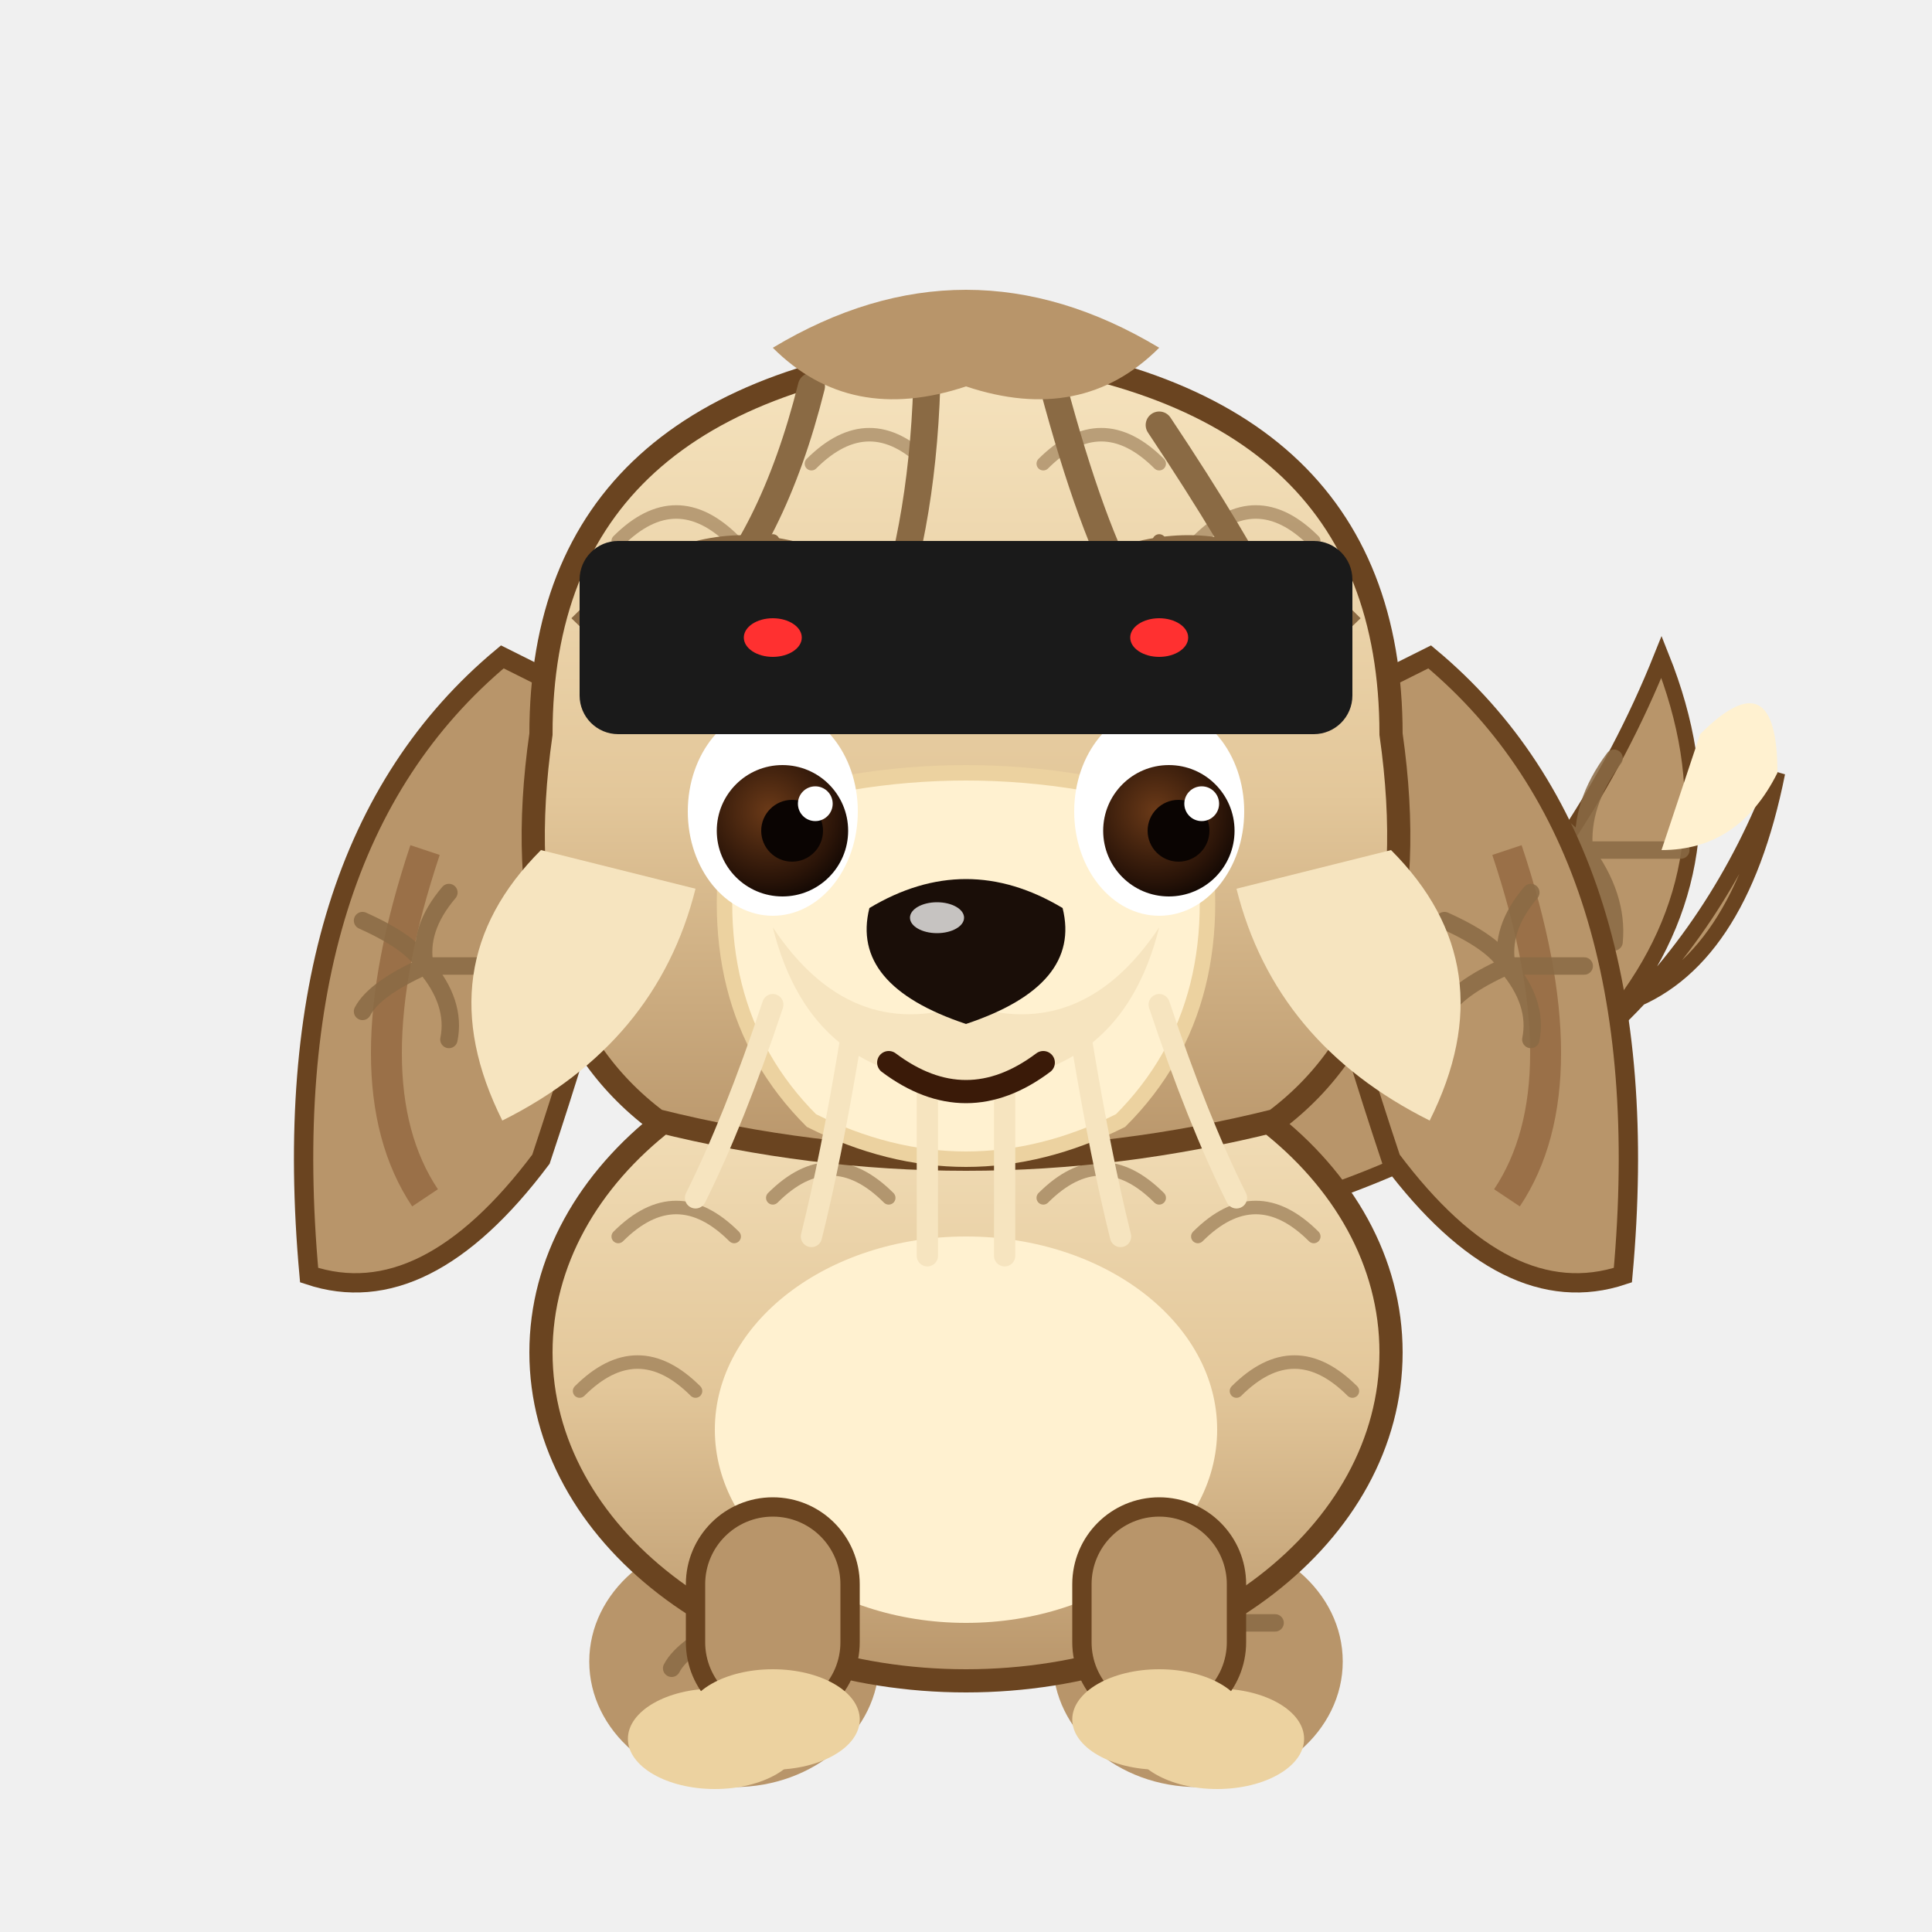
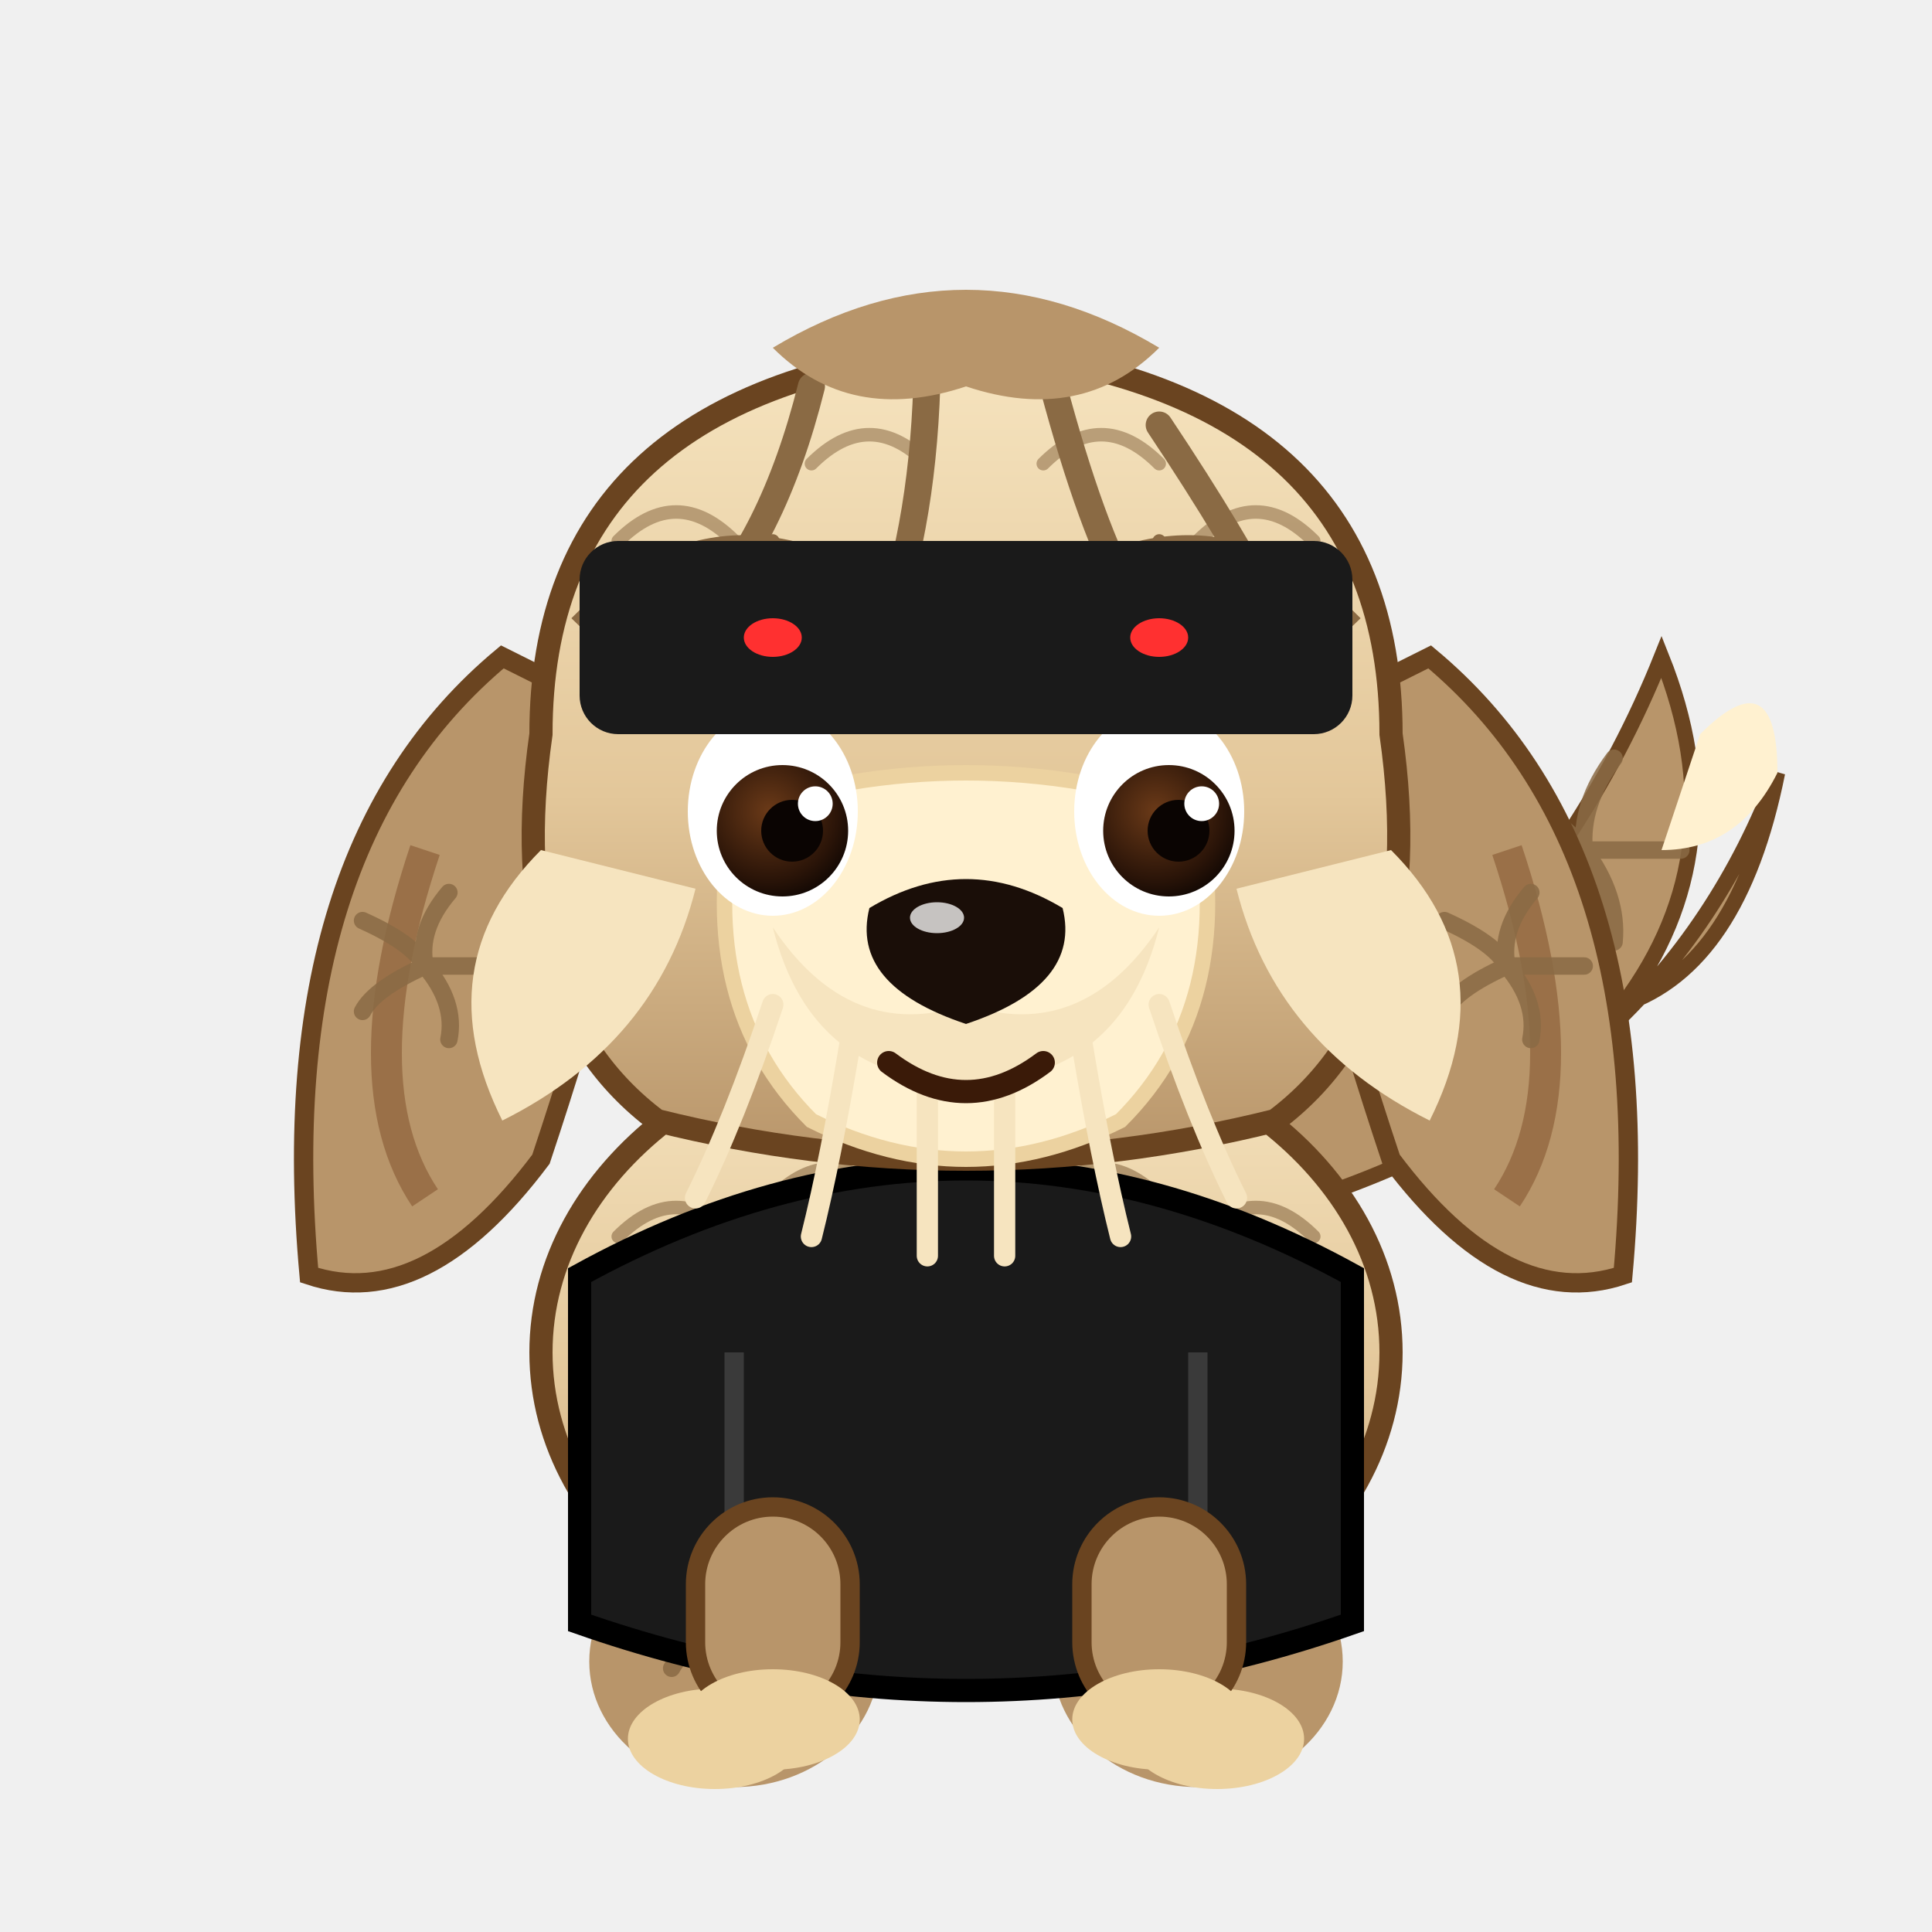
<svg viewBox="0 0 100 100" width="300" height="300" class=" bob" style="overflow:visible">
  <defs>
    <radialGradient id="eye-ninja" cx="40%" cy="35%" r="75%">
      <stop offset="0%" stop-color="#6b3a18" />
      <stop offset="70%" stop-color="#2a1408" />
      <stop offset="100%" stop-color="#0a0402" />
    </radialGradient>
    <linearGradient id="cape-ninja" x1="0" y1="0" x2="0" y2="1">
      <stop offset="0%" stop-color="#1a1024" />
      <stop offset="100%" stop-color="#3a1830" />
    </linearGradient>
    <linearGradient id="fur-ninja" x1="0" y1="0" x2="0" y2="1">
      <stop offset="0%" stop-color="#f6e4bf" />
      <stop offset="55%" stop-color="#e3c79a" />
      <stop offset="100%" stop-color="#b8956a" />
    </linearGradient>
  </defs>
  <g>
    <g transform="">
      <g class="wag" style="transform-origin:72px 64px">
        <g>
          <path d="M68 62 Q86 56 92 40 Q90 50 84 52 Q90 44 86 34 Q82 44 74 52 Q78 46 72 44 Q72 54 66 58 Z" fill="#b8956a" stroke="#6a4420" stroke-width="0.8" />
          <g stroke="#8a6a44" stroke-width="0.9" fill="none" stroke-linecap="round" opacity="0.85">
            <path d="M82 44 Q83.5 44 87 44" />
            <path d="M82 44 Q83.773 46.378 83.545 48.755" />
            <path d="M82 44 Q78.977 45.469 77.955 46.939" />
            <path d="M82 44 Q80.977 42.531 77.955 41.061" />
            <path d="M82 44 Q81.773 41.622 83.545 39.245" />
          </g>
          <path d="M88 38 Q92 34 92 40 Q90 44 86 44 Z" fill="#fff1d0" />
        </g>
      </g>
      <g>
        <ellipse cx="38" cy="86" rx="7.5" ry="6.5" fill="#b8956a" />
        <ellipse cx="62" cy="86" rx="7.5" ry="6.5" fill="#b8956a" />
        <g stroke="#8a6a44" stroke-width="0.9" fill="none" stroke-linecap="round" opacity="0.85">
          <path d="M38 84 Q39 84 42 84" />
          <path d="M38 84 Q39.618 85.902 39.236 87.804" />
          <path d="M38 84 Q35.382 85.176 34.764 86.351" />
          <path d="M38 84 Q37.382 82.824 34.764 81.649" />
          <path d="M38 84 Q37.618 82.098 39.236 80.196" />
        </g>
        <g stroke="#8a6a44" stroke-width="0.9" fill="none" stroke-linecap="round" opacity="0.85">
          <path d="M62 84 Q63 84 66 84" />
          <path d="M62 84 Q63.618 85.902 63.236 87.804" />
          <path d="M62 84 Q59.382 85.176 58.764 86.351" />
          <path d="M62 84 Q61.382 82.824 58.764 81.649" />
          <path d="M62 84 Q61.618 82.098 63.236 80.196" />
        </g>
        <ellipse cx="37" cy="90" rx="4.5" ry="2.6" fill="#ecd2a0" />
        <ellipse cx="63" cy="90" rx="4.5" ry="2.6" fill="#ecd2a0" />
      </g>
      <g>
        <ellipse cx="50" cy="70" rx="22" ry="17" fill="url(#fur-ninja)" stroke="#6a4420" stroke-width="1.2" />
        <ellipse cx="50" cy="74" rx="13" ry="10" fill="#fff1d0" />
        <g stroke="#8a6a44" stroke-width="0.7" fill="none" opacity="0.6" stroke-linecap="round">
          <path d="M32 64 q3 -3 6 0" />
          <path d="M40 62 q3 -3 6 0" />
          <path d="M54 62 q3 -3 6 0" />
          <path d="M62 64 q3 -3 6 0" />
          <path d="M30 72 q3 -3 6 0" />
          <path d="M64 72 q3 -3 6 0" />
        </g>
+       </g>
+       <g>
+         <path d="M30 66 Q50 55 70 66 L70 84 Q50 91 30 84 Z" fill="#1a1a1a" stroke="#000" stroke-width="1.2" />
+         <path d="M38 70 L38 84 M62 70 L62 84" stroke="#3a3a3a" stroke-width="1" />
      </g>
      <g>
        <rect x="36" y="78" width="8" height="11" rx="4" fill="#b8956a" stroke="#6a4420" stroke-width="1" />
        <rect x="56" y="78" width="8" height="11" rx="4" fill="#b8956a" stroke="#6a4420" stroke-width="1" />
        <ellipse cx="40" cy="89" rx="4.5" ry="2.6" fill="#ecd2a0" />
        <ellipse cx="60" cy="89" rx="4.5" ry="2.6" fill="#ecd2a0" />
      </g>
      <g>
        <path d="M26 34 Q14 44 16 66 Q22 68 28 60 Q32 48 34 38 Z" fill="#b8956a" stroke="#6a4420" stroke-width="1" />
        <path d="M74 34 Q86 44 84 66 Q78 68 72 60 Q68 48 66 38 Z" fill="#b8956a" stroke="#6a4420" stroke-width="1" />
        <path d="M22 44 Q18 56 22 62" fill="none" stroke="#9a7048" stroke-width="1.6" />
        <path d="M78 44 Q82 56 78 62" fill="none" stroke="#9a7048" stroke-width="1.6" />
        <g stroke="#8a6a44" stroke-width="0.9" fill="none" stroke-linecap="round" opacity="0.85">
          <path d="M22 50 Q23 50 26 50" />
          <path d="M22 50 Q23.618 51.902 23.236 53.804" />
          <path d="M22 50 Q19.382 51.176 18.764 52.351" />
          <path d="M22 50 Q21.382 48.824 18.764 47.649" />
          <path d="M22 50 Q21.618 48.098 23.236 46.196" />
        </g>
        <g stroke="#8a6a44" stroke-width="0.9" fill="none" stroke-linecap="round" opacity="0.85">
          <path d="M78 50 Q79 50 82 50" />
          <path d="M78 50 Q79.618 51.902 79.236 53.804" />
          <path d="M78 50 Q75.382 51.176 74.764 52.351" />
          <path d="M78 50 Q77.382 48.824 74.764 47.649" />
          <path d="M78 50 Q77.618 48.098 79.236 46.196" />
        </g>
        <path d="M28 38 Q28 20 50 18 Q72 20 72 38 Q74 52 66 58 Q50 62 34 58 Q26 52 28 38 Z" fill="url(#fur-ninja)" stroke="#6a4420" stroke-width="1.2" />
        <g stroke="#8a6a44" stroke-width="0.7" fill="none" opacity="0.55" stroke-linecap="round">
          <path d="M32 28 q3 -3 6 0" />
          <path d="M42 24 q3 -3 6 0" />
          <path d="M54 24 q3 -3 6 0" />
          <path d="M62 28 q3 -3 6 0" />
        </g>
        <path d="M28 44 Q22 50 26 58 Q34 54 36 46 Z" fill="#f6e4bf" />
        <path d="M72 44 Q78 50 74 58 Q66 54 64 46 Z" fill="#f6e4bf" />
        <g>
          <g stroke="#8a6a44" stroke-width="1.4" fill="none" stroke-linecap="round">
            <path d="M42 20 q-2 8 -6 12" />
            <path d="M48 18 q0 8 -2 14" />
            <path d="M54 18 q2 8 4 12" />
            <path d="M60 22 q4 6 6 10" />
          </g>
          <path d="M40 18 Q50 12 60 18 Q56 22 50 20 Q44 22 40 18 Z" fill="#b8956a" />
        </g>
        <g>
          <path d="M30 32 Q38 24 48 32 Q42 30 36 34 Q32 34 30 32 Z" fill="#f6e4bf" stroke="#8a6a44" stroke-width="0.6" />
          <path d="M70 32 Q62 24 52 32 Q58 30 64 34 Q68 34 70 32 Z" fill="#f6e4bf" stroke="#8a6a44" stroke-width="0.6" />
          <g stroke="#8a6a44" stroke-width="0.7" fill="none" stroke-linecap="round">
            <path d="M34 30 l-2 4" />
            <path d="M40 28 l-1 4" />
            <path d="M46 30 l0 4" />
            <path d="M66 30 l2 4" />
            <path d="M60 28 l1 4" />
            <path d="M54 30 l0 4" />
          </g>
        </g>
        <path d="M38 42 Q50 38 62 42 Q64 52 58 58 Q50 62 42 58 Q36 52 38 42 Z" fill="#fff1d0" stroke="#ecd2a0" stroke-width="0.8" />
        <g>
          <g stroke="#f6e4bf" stroke-width="1.1" fill="none" stroke-linecap="round">
            <path d="M40 52 q-2 6 -4 10" />
            <path d="M44 54 q-1 6 -2 10" />
            <path d="M48 55 q0 6 0 10" />
            <path d="M52 55 q0 6 0 10" />
            <path d="M56 54 q1 6 2 10" />
            <path d="M60 52 q2 6 4 10" />
          </g>
          <path d="M40 48 Q44 54 50 52 Q56 54 60 48 Q58 56 50 56 Q42 56 40 48 Z" fill="#f6e4bf" />
        </g>
        <g class="blink" style="transform-origin:50px 42px">
          <ellipse cx="40" cy="42" rx="4.4" ry="5.4" fill="#fff" />
          <ellipse cx="60" cy="42" rx="4.4" ry="5.4" fill="#fff" />
          <circle cx="40.5" cy="43" r="3.4" fill="url(#eye-ninja)" />
          <circle cx="60.5" cy="43" r="3.4" fill="url(#eye-ninja)" />
          <circle cx="41" cy="43" r="1.6" fill="#0a0402" />
          <circle cx="61" cy="43" r="1.6" fill="#0a0402" />
          <circle cx="42.2" cy="41.6" r="0.9" fill="#fff" />
          <circle cx="62.2" cy="41.6" r="0.9" fill="#fff" />
        </g>
        <g>
          <path d="M45 47 Q50 44 55 47 Q56 51 50 53 Q44 51 45 47 Z" fill="#1a0e08" />
          <ellipse cx="48.5" cy="47.5" rx="1.4" ry="0.8" fill="#fff" opacity="0.75" />
          <path d="M46 55 Q50 58 54 55" stroke="#3a1a08" stroke-width="1.2" fill="none" stroke-linecap="round" />
        </g>
        <g>
          <rect x="30" y="28" width="40" height="10" rx="2" fill="#1a1a1a" />
          <ellipse cx="40" cy="33" rx="1.5" ry="1" fill="#ff3030" />
          <ellipse cx="60" cy="33" rx="1.5" ry="1" fill="#ff3030" />
        </g>
      </g>
    </g>
  </g>
</svg>
